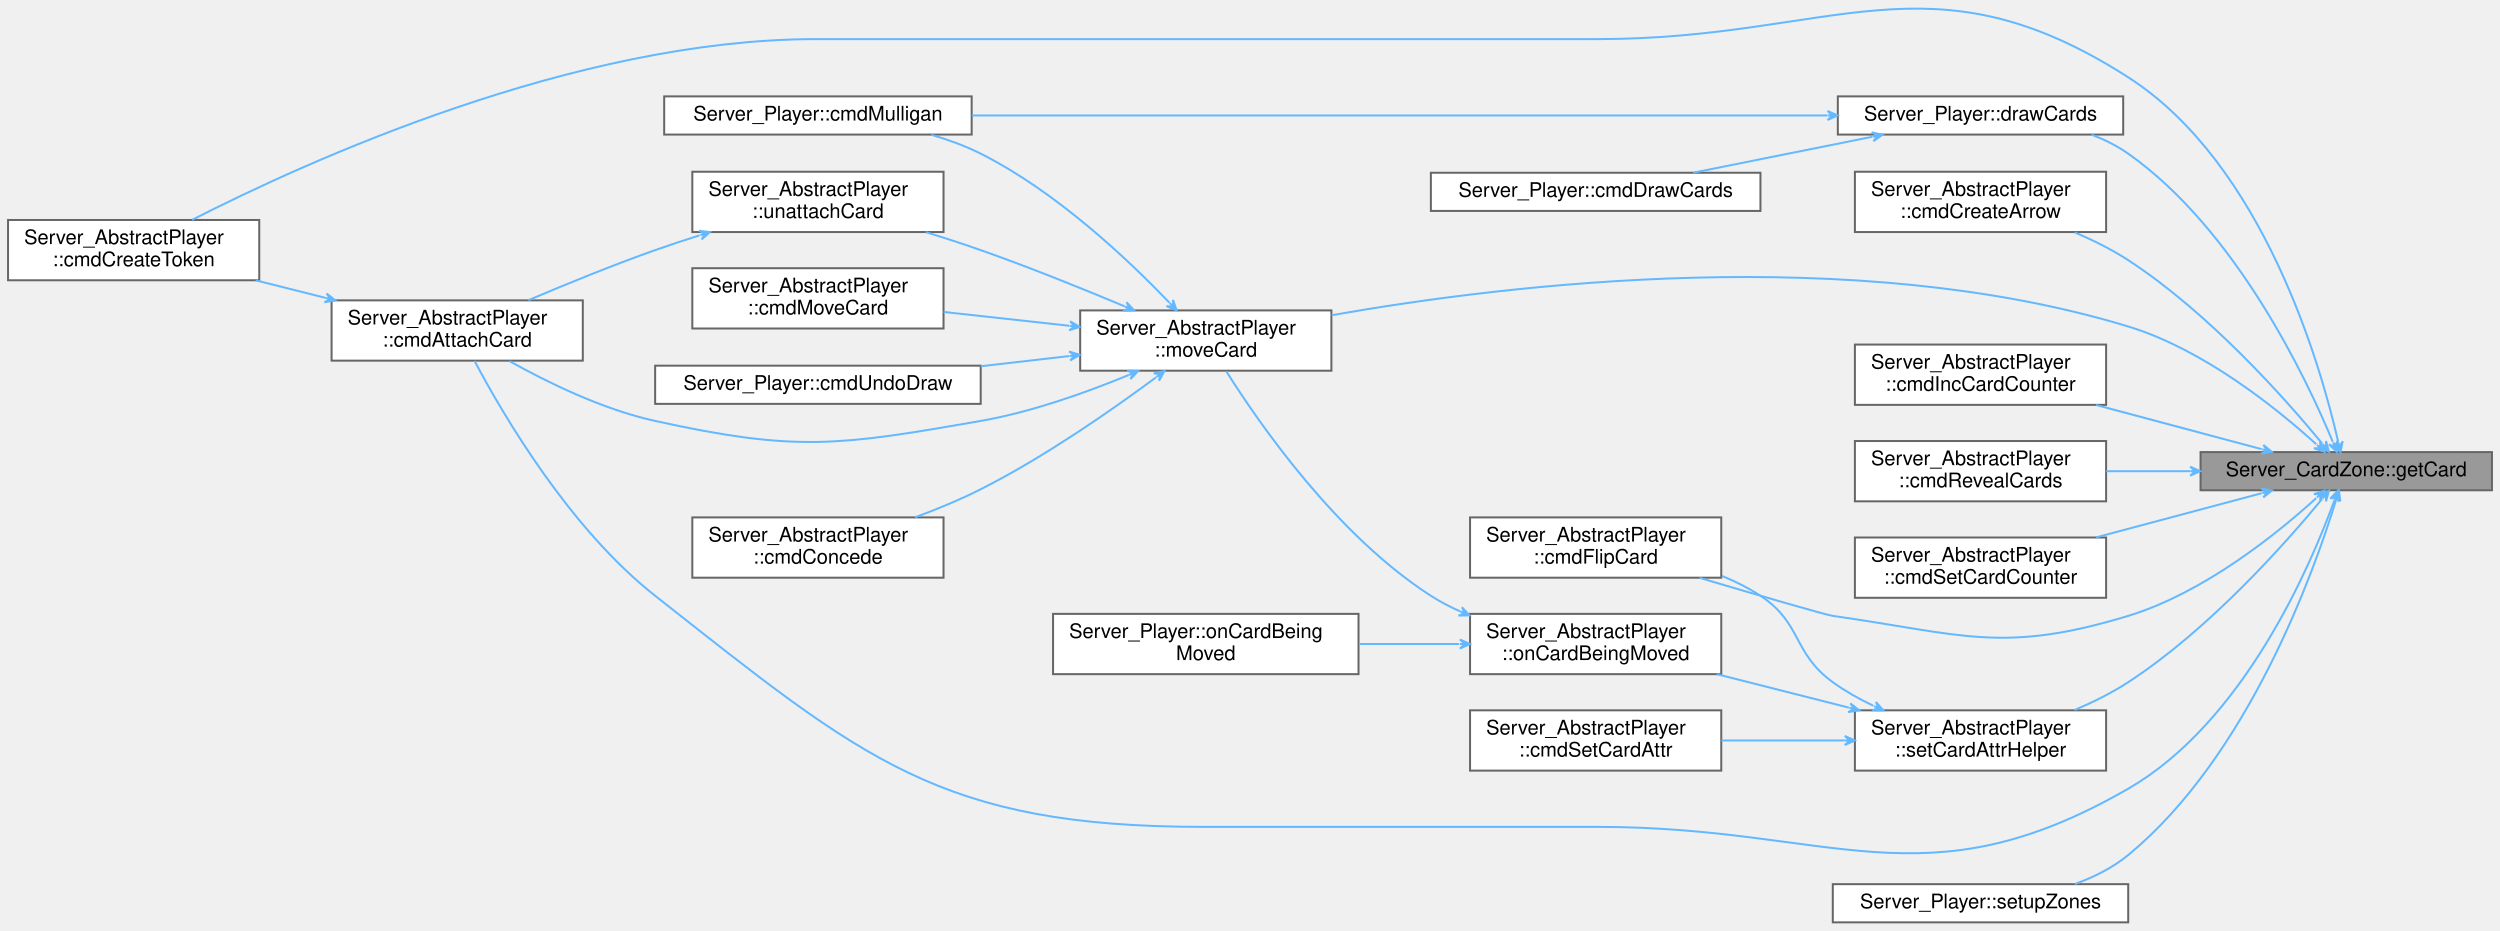
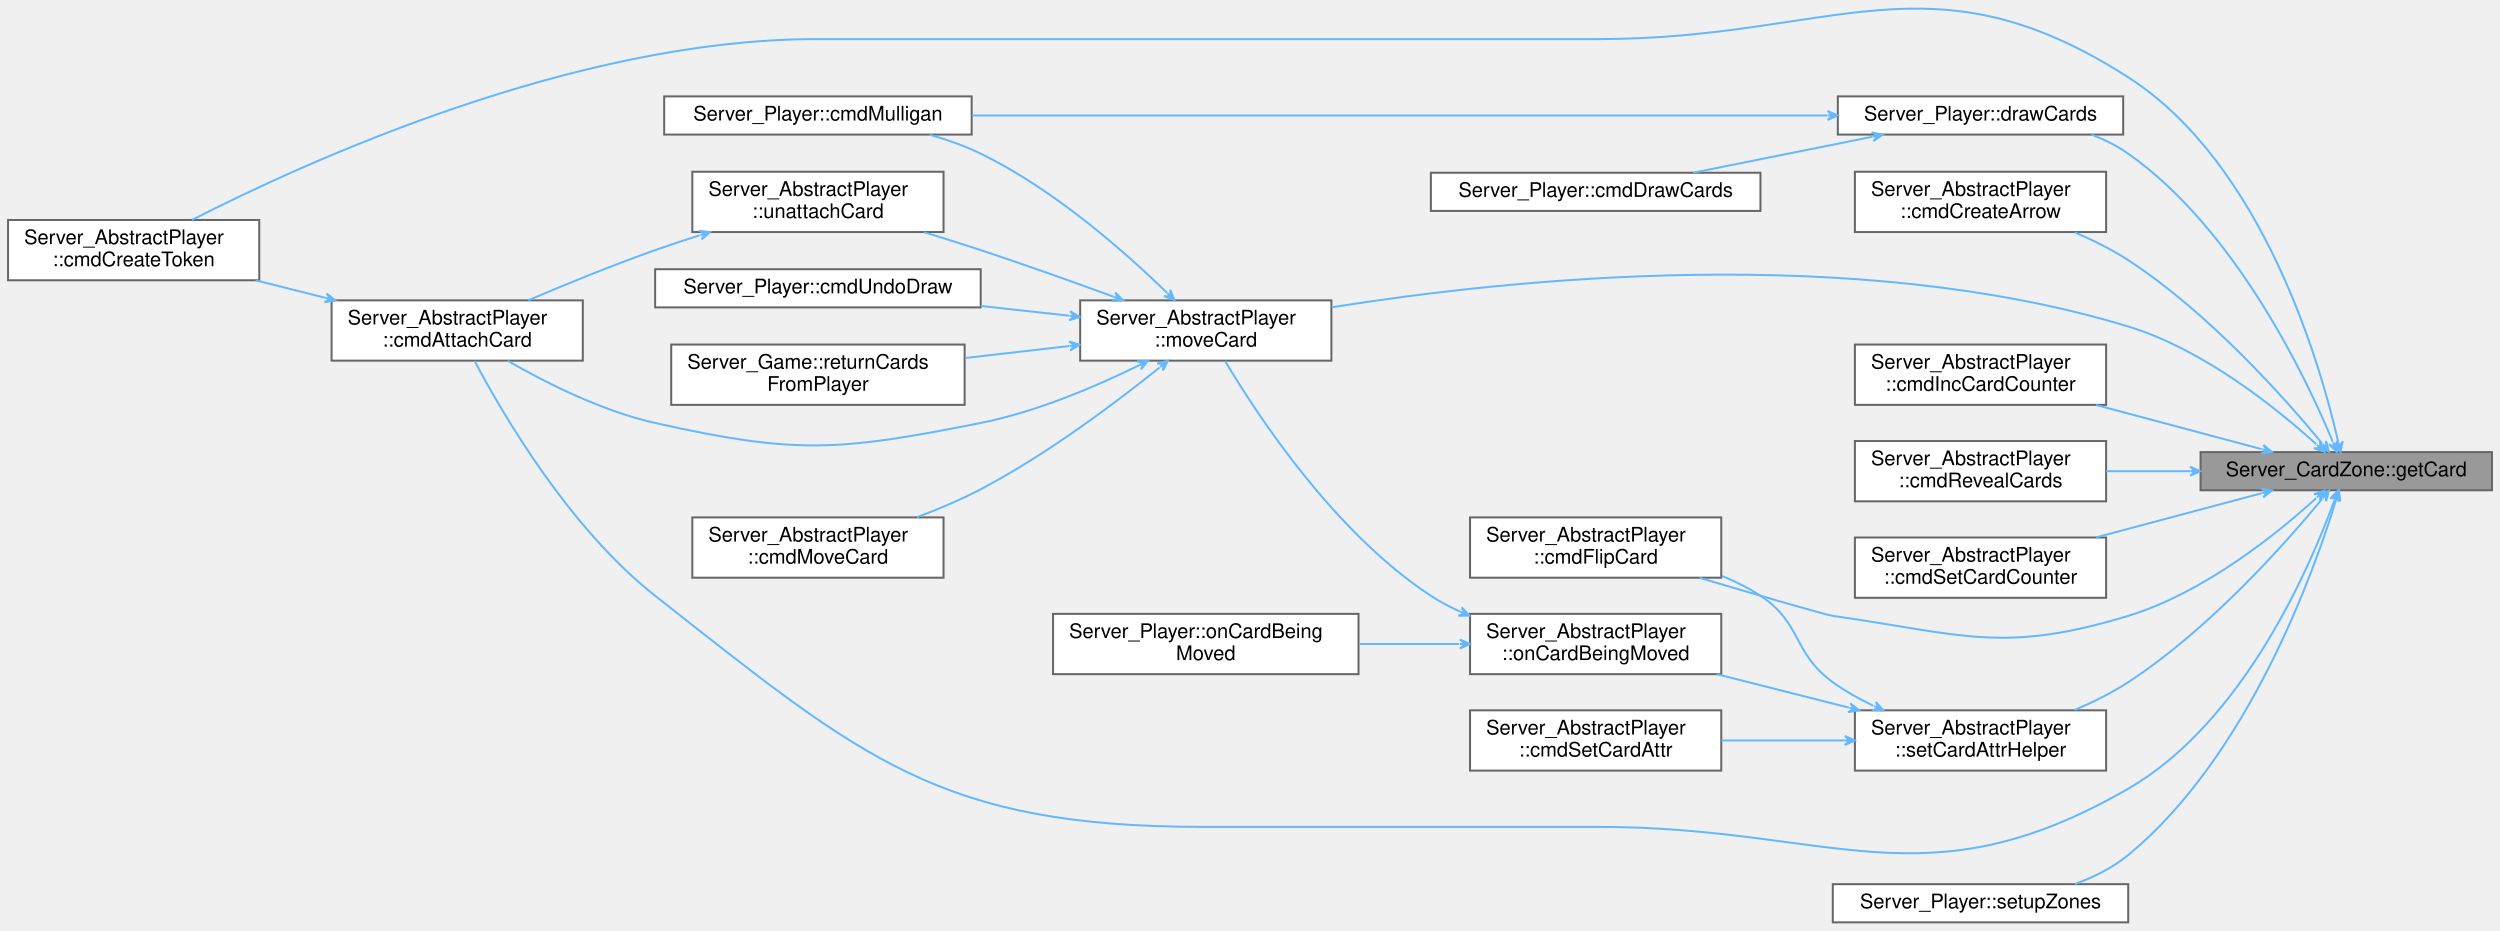
<svg xmlns="http://www.w3.org/2000/svg" xmlns:xlink="http://www.w3.org/1999/xlink" width="1244pt" height="463pt" viewBox="0.00 0.00 1244.00 462.92">
  <g id="graph0" class="graph" transform="scale(1 1) rotate(0) translate(4 458.92)">
    <g id="Node000001" class="node">
      <g id="a_Node000001">
        <a xlink:title=" ">
          <polygon fill="#999999" stroke="#666666" points="1236,-234 1091,-234 1091,-215 1236,-215 1236,-234" />
          <text text-anchor="middle" x="1163.5" y="-222" font-family="Helvetica,sans-Serif" font-size="10.00">Server_CardZone::getCard</text>
        </a>
      </g>
    </g>
    <g id="Node000002" class="node">
      <g id="a_Node000002">
        <a xlink:href="../../da/d99/classServer__AbstractPlayer.html#aec16950f506fd0e79497295e9e2a8a57" target="_top" xlink:title=" ">
          <polygon fill="white" stroke="#666666" points="286,-309.5 161,-309.5 161,-279.5 286,-279.5 286,-309.5" />
          <text text-anchor="start" x="169" y="-297.5" font-family="Helvetica,sans-Serif" font-size="10.00">Server_AbstractPlayer</text>
          <text text-anchor="middle" x="223.5" y="-286.5" font-family="Helvetica,sans-Serif" font-size="10.00">::cmdAttachCard</text>
        </a>
      </g>
    </g>
    <g id="edge1_Node000001_Node000002" class="edge">
      <g id="a_edge1_Node000001_Node000002">
        <a xlink:title=" ">
          <path fill="none" stroke="#63b8ff" d="M1157.62,-210.02C1145.86,-177.65 1112.58,-99.67 1055,-66.5 953.07,-7.78 908.64,-47.5 791,-47.5 791,-47.5 791,-47.5 595,-47.5 463.34,-47.5 425.47,-81.09 322,-162.5 279.46,-195.97 246.36,-252.47 232.12,-279.38" />
          <polygon fill="#63b8ff" stroke="#63b8ff" points="1159.33,-214.81 1155.53,-210.85 1158.49,-212.45 1157.65,-210.1 1157.65,-210.1 1157.65,-210.1 1158.49,-212.45 1159.77,-209.34 1159.33,-214.81 1159.33,-214.81" />
        </a>
      </g>
    </g>
    <g id="Node000003" class="node">
      <g id="a_Node000003">
        <a xlink:href="../../da/d99/classServer__AbstractPlayer.html#a7747ca8a54aa8e4de4791e166423d290" target="_top" xlink:title=" ">
          <polygon fill="white" stroke="#666666" points="125,-349.5 0,-349.5 0,-319.5 125,-319.5 125,-349.5" />
          <text text-anchor="start" x="8" y="-337.5" font-family="Helvetica,sans-Serif" font-size="10.00">Server_AbstractPlayer</text>
          <text text-anchor="middle" x="62.5" y="-326.5" font-family="Helvetica,sans-Serif" font-size="10.00">::cmdCreateToken</text>
        </a>
      </g>
    </g>
    <g id="edge4_Node000001_Node000003" class="edge">
      <g id="a_edge4_Node000001_Node000003">
        <a xlink:title=" ">
          <path fill="none" stroke="#63b8ff" d="M1159.48,-239.14C1150.86,-276.84 1122.25,-377.35 1055,-420.5 955.99,-484.03 908.64,-439.5 791,-439.5 791,-439.5 791,-439.5 402,-439.5 282.02,-439.5 148.42,-378.58 91.56,-349.54" />
          <polygon fill="#63b8ff" stroke="#63b8ff" points="1160.61,-234.04 1161.73,-239.41 1160.07,-236.48 1159.53,-238.93 1159.53,-238.93 1159.53,-238.93 1160.07,-236.48 1157.33,-238.44 1160.61,-234.04 1160.61,-234.04" />
        </a>
      </g>
    </g>
    <g id="Node000004" class="node">
      <g id="a_Node000004">
        <a xlink:href="../../da/d99/classServer__AbstractPlayer.html#a66b58488521f1d01dd1e3809b844dc18" target="_top" xlink:title=" ">
          <polygon fill="white" stroke="#666666" points="1044,-373.5 919,-373.5 919,-343.5 1044,-343.5 1044,-373.5" />
          <text text-anchor="start" x="927" y="-361.5" font-family="Helvetica,sans-Serif" font-size="10.00">Server_AbstractPlayer</text>
          <text text-anchor="middle" x="981.5" y="-350.5" font-family="Helvetica,sans-Serif" font-size="10.00">::cmdCreateArrow</text>
        </a>
      </g>
    </g>
    <g id="edge3_Node000001_Node000004" class="edge">
      <g id="a_edge3_Node000001_Node000004">
        <a xlink:title=" ">
          <path fill="none" stroke="#63b8ff" d="M1151.52,-238.28C1133.45,-260.21 1095.38,-303.21 1055,-329.5 1046.82,-334.83 1037.51,-339.45 1028.34,-343.34" />
          <polygon fill="#63b8ff" stroke="#63b8ff" points="1154.87,-234.19 1153.44,-239.49 1153.28,-236.13 1151.7,-238.06 1151.7,-238.06 1151.7,-238.06 1153.28,-236.13 1149.96,-236.64 1154.87,-234.19 1154.87,-234.19" />
        </a>
      </g>
    </g>
    <g id="Node000005" class="node">
      <g id="a_Node000005">
        <a xlink:href="../../da/d99/classServer__AbstractPlayer.html#ae6733b8bba6aa38762a26a54ae9aa538" target="_top" xlink:title=" ">
          <polygon fill="white" stroke="#666666" points="852.5,-201.5 727.5,-201.5 727.5,-171.5 852.5,-171.5 852.5,-201.5" />
          <text text-anchor="start" x="735.5" y="-189.5" font-family="Helvetica,sans-Serif" font-size="10.00">Server_AbstractPlayer</text>
          <text text-anchor="middle" x="790" y="-178.5" font-family="Helvetica,sans-Serif" font-size="10.00">::cmdFlipCard</text>
        </a>
      </g>
    </g>
    <g id="edge5_Node000001_Node000005" class="edge">
      <g id="a_edge5_Node000001_Node000005">
        <a xlink:title=" ">
          <path fill="none" stroke="#63b8ff" d="M1148.55,-211.08C1129.33,-193.62 1092.76,-163.98 1055,-152.5 992.49,-133.5 972.68,-143.29 908,-152.5 904.44,-153.01 871.64,-162.57 841.68,-171.43" />
          <polygon fill="#63b8ff" stroke="#63b8ff" points="1152.61,-214.82 1147.41,-213.09 1150.77,-213.13 1148.93,-211.43 1148.93,-211.43 1148.93,-211.43 1150.77,-213.13 1150.46,-209.78 1152.61,-214.82 1152.61,-214.82" />
        </a>
      </g>
    </g>
    <g id="Node000006" class="node">
      <g id="a_Node000006">
        <a xlink:href="../../da/d99/classServer__AbstractPlayer.html#a1f4ed633786afd37b5a51ce52a977f5d" target="_top" xlink:title=" ">
          <polygon fill="white" stroke="#666666" points="1044,-287.5 919,-287.5 919,-257.5 1044,-257.5 1044,-287.5" />
          <text text-anchor="start" x="927" y="-275.5" font-family="Helvetica,sans-Serif" font-size="10.00">Server_AbstractPlayer</text>
          <text text-anchor="middle" x="981.5" y="-264.5" font-family="Helvetica,sans-Serif" font-size="10.00">::cmdIncCardCounter</text>
        </a>
      </g>
    </g>
    <g id="edge6_Node000001_Node000006" class="edge">
      <g id="a_edge6_Node000001_Node000006">
        <a xlink:title=" ">
          <path fill="none" stroke="#63b8ff" d="M1121.41,-235.46C1097,-241.97 1065.69,-250.31 1038.99,-257.44" />
          <polygon fill="#63b8ff" stroke="#63b8ff" points="1126.51,-234.1 1122.26,-237.56 1124.09,-234.74 1121.68,-235.39 1121.68,-235.39 1121.68,-235.39 1124.09,-234.74 1121.1,-233.21 1126.51,-234.1 1126.51,-234.1" />
        </a>
      </g>
    </g>
    <g id="Node000007" class="node">
      <g id="a_Node000007">
        <a xlink:href="../../da/d99/classServer__AbstractPlayer.html#a33de413937d09783edc3e413827a0a47" target="_top" xlink:title=" ">
          <polygon fill="white" stroke="#666666" points="1044,-239.5 919,-239.5 919,-209.5 1044,-209.5 1044,-239.5" />
          <text text-anchor="start" x="927" y="-227.5" font-family="Helvetica,sans-Serif" font-size="10.00">Server_AbstractPlayer</text>
          <text text-anchor="middle" x="981.5" y="-216.5" font-family="Helvetica,sans-Serif" font-size="10.00">::cmdRevealCards</text>
        </a>
      </g>
    </g>
    <g id="edge7_Node000001_Node000007" class="edge">
      <g id="a_edge7_Node000001_Node000007">
        <a xlink:title=" ">
          <path fill="none" stroke="#63b8ff" d="M1085.73,-224.5C1071.81,-224.5 1057.46,-224.5 1044.04,-224.5" />
          <polygon fill="#63b8ff" stroke="#63b8ff" points="1090.84,-224.5 1085.84,-226.75 1088.34,-224.5 1085.84,-224.5 1085.84,-224.5 1085.84,-224.5 1088.34,-224.5 1085.84,-222.25 1090.84,-224.5 1090.84,-224.5" />
        </a>
      </g>
    </g>
    <g id="Node000008" class="node">
      <g id="a_Node000008">
        <a xlink:href="../../da/d99/classServer__AbstractPlayer.html#a14764ada4e8873434b3a6c9aa2f58caa" target="_top" xlink:title=" ">
          <polygon fill="white" stroke="#666666" points="1044,-191.5 919,-191.5 919,-161.5 1044,-161.5 1044,-191.5" />
          <text text-anchor="start" x="927" y="-179.5" font-family="Helvetica,sans-Serif" font-size="10.00">Server_AbstractPlayer</text>
          <text text-anchor="middle" x="981.5" y="-168.5" font-family="Helvetica,sans-Serif" font-size="10.00">::cmdSetCardCounter</text>
        </a>
      </g>
    </g>
    <g id="edge8_Node000001_Node000008" class="edge">
      <g id="a_edge8_Node000001_Node000008">
        <a xlink:title=" ">
          <path fill="none" stroke="#63b8ff" d="M1121.41,-213.54C1097,-207.03 1065.69,-198.69 1038.99,-191.56" />
          <polygon fill="#63b8ff" stroke="#63b8ff" points="1126.51,-214.9 1121.1,-215.79 1124.09,-214.26 1121.68,-213.61 1121.68,-213.61 1121.68,-213.61 1124.09,-214.26 1122.26,-211.44 1126.51,-214.9 1126.51,-214.9" />
        </a>
      </g>
    </g>
    <g id="Node000009" class="node">
      <g id="a_Node000009">
        <a xlink:href="../../d8/d21/classServer__Player.html#af4f29c0855ce09de6cb16673b6ffc798" target="_top" xlink:title=" ">
          <polygon fill="white" stroke="#666666" points="1052.5,-411 910.5,-411 910.5,-392 1052.5,-392 1052.5,-411" />
          <text text-anchor="middle" x="981.5" y="-399" font-family="Helvetica,sans-Serif" font-size="10.00">Server_Player::drawCards</text>
        </a>
      </g>
    </g>
    <g id="edge9_Node000001_Node000009" class="edge">
      <g id="a_edge9_Node000001_Node000009">
        <a xlink:title=" ">
          <path fill="none" stroke="#63b8ff" d="M1156.81,-239.08C1143.8,-270.43 1108.8,-344.51 1055,-382.5 1049.47,-386.4 1043.2,-389.5 1036.71,-391.97" />
          <polygon fill="#63b8ff" stroke="#63b8ff" points="1158.85,-234.08 1159.04,-239.56 1157.9,-236.39 1156.96,-238.71 1156.96,-238.71 1156.96,-238.71 1157.9,-236.39 1154.88,-237.86 1158.85,-234.08 1158.85,-234.08" />
        </a>
      </g>
    </g>
    <g id="Node000012" class="node">
      <g id="a_Node000012">
        <a xlink:href="../../da/d99/classServer__AbstractPlayer.html#aae9b5d4a87368a98428c9b1c8f50d180" target="_top" xlink:title=" ">
-           <polygon fill="white" stroke="#666666" points="658.5,-304.5 533.5,-304.5 533.5,-274.5 658.5,-274.5 658.5,-304.5" />
-           <text text-anchor="start" x="541.5" y="-292.5" font-family="Helvetica,sans-Serif" font-size="10.00">Server_AbstractPlayer</text>
-           <text text-anchor="middle" x="596" y="-281.5" font-family="Helvetica,sans-Serif" font-size="10.00">::moveCard</text>
+           <polygon fill="white" stroke="#666666" points="658.5,-309.5 533.5,-309.5 533.5,-279.5 658.5,-279.5 658.5,-309.5" />
+           <text text-anchor="start" x="541.5" y="-297.5" font-family="Helvetica,sans-Serif" font-size="10.00">Server_AbstractPlayer</text>
+           <text text-anchor="middle" x="596" y="-286.5" font-family="Helvetica,sans-Serif" font-size="10.00">::moveCard</text>
        </a>
      </g>
    </g>
    <g id="edge12_Node000001_Node000012" class="edge">
      <g id="a_edge12_Node000001_Node000012">
        <a xlink:title=" ">
-           <path fill="none" stroke="#63b8ff" d="M1148.55,-237.92C1129.33,-255.38 1092.76,-285.02 1055,-296.5 918.43,-338.01 748.2,-317.87 658.66,-302.12" />
+           <path fill="none" stroke="#63b8ff" d="M1148.55,-237.92C1129.33,-255.38 1092.76,-285.02 1055,-296.5 918.44,-338.01 748.21,-320.32 658.67,-306.05" />
          <polygon fill="#63b8ff" stroke="#63b8ff" points="1152.61,-234.18 1150.46,-239.22 1150.77,-235.87 1148.93,-237.57 1148.93,-237.57 1148.93,-237.57 1150.77,-235.87 1147.41,-235.91 1152.61,-234.18 1152.61,-234.18" />
        </a>
      </g>
    </g>
    <g id="Node000017" class="node">
      <g id="a_Node000017">
        <a xlink:href="../../da/d99/classServer__AbstractPlayer.html#a8d51eb4a425121c34e02360fa44c6b4a" target="_top" xlink:title=" ">
          <polygon fill="white" stroke="#666666" points="1044,-105.5 919,-105.5 919,-75.5 1044,-75.5 1044,-105.5" />
          <text text-anchor="start" x="927" y="-93.5" font-family="Helvetica,sans-Serif" font-size="10.00">Server_AbstractPlayer</text>
          <text text-anchor="middle" x="981.5" y="-82.5" font-family="Helvetica,sans-Serif" font-size="10.00">::setCardAttrHelper</text>
        </a>
      </g>
    </g>
    <g id="edge20_Node000001_Node000017" class="edge">
      <g id="a_edge20_Node000001_Node000017">
        <a xlink:title=" ">
          <path fill="none" stroke="#63b8ff" d="M1151.52,-210.72C1133.45,-188.79 1095.38,-145.79 1055,-119.5 1046.82,-114.17 1037.51,-109.55 1028.34,-105.66" />
          <polygon fill="#63b8ff" stroke="#63b8ff" points="1154.87,-214.81 1149.96,-212.36 1153.28,-212.87 1151.7,-210.94 1151.7,-210.94 1151.7,-210.94 1153.28,-212.87 1153.44,-209.51 1154.87,-214.81 1154.87,-214.81" />
        </a>
      </g>
    </g>
    <g id="Node000021" class="node">
      <g id="a_Node000021">
        <a xlink:href="../../d8/d21/classServer__Player.html#a92d72a36dfefc8c070d49d57b248c8e6" target="_top" xlink:title=" ">
          <polygon fill="white" stroke="#666666" points="1055,-19 908,-19 908,0 1055,0 1055,-19" />
          <text text-anchor="middle" x="981.5" y="-7" font-family="Helvetica,sans-Serif" font-size="10.00">Server_Player::setupZones</text>
        </a>
      </g>
    </g>
    <g id="edge26_Node000001_Node000021" class="edge">
      <g id="a_edge26_Node000001_Node000021">
        <a xlink:title=" ">
          <path fill="none" stroke="#63b8ff" d="M1158.41,-210.15C1147.6,-174.81 1114.91,-82.84 1055,-33.5 1047.32,-27.18 1037.92,-22.5 1028.47,-19.05" />
          <polygon fill="#63b8ff" stroke="#63b8ff" points="1159.84,-214.94 1156.25,-210.8 1159.13,-212.55 1158.41,-210.15 1158.41,-210.15 1158.41,-210.15 1159.13,-212.55 1160.56,-209.51 1159.84,-214.94 1159.84,-214.94" />
        </a>
      </g>
    </g>
    <g id="edge2_Node000002_Node000003" class="edge">
      <g id="a_edge2_Node000002_Node000003">
        <a xlink:title=" ">
          <path fill="none" stroke="#63b8ff" d="M157.95,-310.74C146.47,-313.63 134.56,-316.62 123.23,-319.47" />
          <polygon fill="#63b8ff" stroke="#63b8ff" points="162.84,-309.51 158.54,-312.91 160.42,-310.12 157.99,-310.73 157.99,-310.73 157.99,-310.73 160.42,-310.12 157.44,-308.55 162.84,-309.51 162.84,-309.51" />
        </a>
      </g>
    </g>
    <g id="Node000010" class="node">
      <g id="a_Node000010">
        <a xlink:href="../../d8/d21/classServer__Player.html#ad2f4951b344ea40b65995200b38d1564" target="_top" xlink:title=" ">
          <polygon fill="white" stroke="#666666" points="872,-373 708,-373 708,-354 872,-354 872,-373" />
          <text text-anchor="middle" x="790" y="-361" font-family="Helvetica,sans-Serif" font-size="10.00">Server_Player::cmdDrawCards</text>
        </a>
      </g>
    </g>
    <g id="edge10_Node000009_Node000010" class="edge">
      <g id="a_edge10_Node000009_Node000010">
        <a xlink:title=" ">
          <path fill="none" stroke="#63b8ff" d="M927.54,-390.88C899.58,-385.27 865.56,-378.45 838.47,-373.02" />
          <polygon fill="#63b8ff" stroke="#63b8ff" points="932.68,-391.91 927.34,-393.13 930.23,-391.42 927.78,-390.93 927.78,-390.93 927.78,-390.93 930.23,-391.42 928.22,-388.72 932.68,-391.91 932.68,-391.91" />
        </a>
      </g>
    </g>
    <g id="Node000011" class="node">
      <g id="a_Node000011">
        <a xlink:href="../../d8/d21/classServer__Player.html#ad507b89d67a2f11f159bda36966b644e" target="_top" xlink:title=" ">
          <polygon fill="white" stroke="#666666" points="479.5,-411 326.5,-411 326.5,-392 479.5,-392 479.5,-411" />
          <text text-anchor="middle" x="403" y="-399" font-family="Helvetica,sans-Serif" font-size="10.00">Server_Player::cmdMulligan</text>
        </a>
      </g>
    </g>
    <g id="edge11_Node000009_Node000011" class="edge">
      <g id="a_edge11_Node000009_Node000011">
        <a xlink:title=" ">
          <path fill="none" stroke="#63b8ff" d="M905.2,-401.5C794.79,-401.5 590.12,-401.5 479.56,-401.5" />
          <polygon fill="#63b8ff" stroke="#63b8ff" points="910.39,-401.5 905.39,-403.75 907.89,-401.5 905.39,-401.5 905.39,-401.5 905.39,-401.5 907.89,-401.5 905.39,-399.25 910.39,-401.5 910.39,-401.5" />
        </a>
      </g>
    </g>
    <g id="edge13_Node000012_Node000002" class="edge">
      <g id="a_edge13_Node000012_Node000002">
        <a xlink:title=" ">
-           <path fill="none" stroke="#63b8ff" d="M557.62,-272.36C536.5,-263.62 509.33,-253.92 484,-249.5 413.07,-237.11 392.32,-234.05 322,-249.5 295.96,-255.22 268.59,-268.59 249.5,-279.28" />
-           <polygon fill="#63b8ff" stroke="#63b8ff" points="562.31,-274.33 556.82,-274.47 560,-273.36 557.69,-272.4 557.69,-272.4 557.69,-272.4 560,-273.36 558.56,-270.32 562.31,-274.33 562.31,-274.33" />
-         </a>
-       </g>
-     </g>
-     <g id="edge16_Node000012_Node000011" class="edge">
-       <g id="a_edge16_Node000012_Node000011">
-         <a xlink:title=" ">
-           <path fill="none" stroke="#63b8ff" d="M577.89,-308.36C557.57,-329.59 521.65,-363.6 484,-382.5 476.35,-386.34 467.88,-389.43 459.42,-391.9" />
-           <polygon fill="#63b8ff" stroke="#63b8ff" points="581.5,-304.55 579.7,-309.72 579.78,-306.36 578.06,-308.18 578.06,-308.18 578.06,-308.18 579.78,-306.36 576.43,-306.63 581.5,-304.55 581.5,-304.55" />
+           <path fill="none" stroke="#63b8ff" d="M562.74,-277.16C541.14,-266.56 511.7,-254.01 484,-248.5 413.38,-234.45 392.26,-232.76 322,-248.5 295.52,-254.43 267.76,-268.4 248.66,-279.4" />
+           <polygon fill="#63b8ff" stroke="#63b8ff" points="567.22,-279.38 561.74,-279.17 564.98,-278.27 562.75,-277.16 562.75,-277.16 562.75,-277.16 564.98,-278.27 563.75,-275.14 567.22,-279.38 567.22,-279.38" />
+         </a>
+       </g>
+     </g>
+     <g id="edge15_Node000012_Node000011" class="edge">
+       <g id="a_edge15_Node000012_Node000011">
+         <a xlink:title=" ">
+           <path fill="none" stroke="#63b8ff" d="M576.64,-313.33C555.96,-333.45 520.45,-364.81 484,-382.5 476.04,-386.36 467.24,-389.47 458.48,-391.96" />
+           <polygon fill="#63b8ff" stroke="#63b8ff" points="580.32,-309.71 578.33,-314.82 578.54,-311.46 576.76,-313.22 576.76,-313.22 576.76,-313.22 578.54,-311.46 575.18,-311.61 580.32,-309.71 580.32,-309.71" />
        </a>
      </g>
    </g>
    <g id="Node000013" class="node">
      <g id="a_Node000013">
-         <a xlink:href="../../da/d99/classServer__AbstractPlayer.html#a9064bd54618f3ddaad2e60ff4f43125e" target="_top" xlink:title=" ">
+         <a xlink:href="../../da/d99/classServer__AbstractPlayer.html#a437acecfbf84b5dea39cbdffdacbaca2" target="_top" xlink:title=" ">
          <polygon fill="white" stroke="#666666" points="465.5,-201.5 340.5,-201.5 340.5,-171.5 465.5,-171.5 465.5,-201.5" />
          <text text-anchor="start" x="348.5" y="-189.5" font-family="Helvetica,sans-Serif" font-size="10.00">Server_AbstractPlayer</text>
-           <text text-anchor="middle" x="403" y="-178.5" font-family="Helvetica,sans-Serif" font-size="10.00">::cmdConcede</text>
+           <text text-anchor="middle" x="403" y="-178.5" font-family="Helvetica,sans-Serif" font-size="10.00">::cmdMoveCard</text>
        </a>
      </g>
    </g>
    <g id="edge14_Node000012_Node000013" class="edge">
      <g id="a_edge14_Node000012_Node000013">
        <a xlink:title=" ">
-           <path fill="none" stroke="#63b8ff" d="M571.23,-271.2C549.43,-255.02 515.78,-231.56 484,-215.5 473.72,-210.3 462.27,-205.58 451.33,-201.53" />
-           <polygon fill="#63b8ff" stroke="#63b8ff" points="575.43,-274.34 570.08,-273.15 573.43,-272.84 571.42,-271.34 571.42,-271.34 571.42,-271.34 573.43,-272.84 572.77,-269.54 575.43,-274.34 575.43,-274.34" />
+           <path fill="none" stroke="#63b8ff" d="M573,-276.1C551.4,-258.72 516.99,-232.81 484,-215.5 474.06,-210.28 462.97,-205.61 452.29,-201.61" />
+           <polygon fill="#63b8ff" stroke="#63b8ff" points="577.14,-279.46 571.84,-278.06 575.2,-277.88 573.26,-276.31 573.26,-276.31 573.26,-276.31 575.2,-277.88 574.67,-274.56 577.14,-279.46 577.14,-279.46" />
        </a>
      </g>
    </g>
    <g id="Node000014" class="node">
      <g id="a_Node000014">
-         <a xlink:href="../../da/d99/classServer__AbstractPlayer.html#a437acecfbf84b5dea39cbdffdacbaca2" target="_top" xlink:title=" ">
-           <polygon fill="white" stroke="#666666" points="465.5,-325.5 340.5,-325.5 340.5,-295.5 465.5,-295.5 465.5,-325.5" />
-           <text text-anchor="start" x="348.5" y="-313.5" font-family="Helvetica,sans-Serif" font-size="10.00">Server_AbstractPlayer</text>
-           <text text-anchor="middle" x="403" y="-302.5" font-family="Helvetica,sans-Serif" font-size="10.00">::cmdMoveCard</text>
-         </a>
-       </g>
-     </g>
-     <g id="edge15_Node000012_Node000014" class="edge">
-       <g id="a_edge15_Node000012_Node000014">
-         <a xlink:title=" ">
-           <path fill="none" stroke="#63b8ff" d="M528.12,-296.85C507.77,-299.09 485.51,-301.54 465.54,-303.73" />
-           <polygon fill="#63b8ff" stroke="#63b8ff" points="533.25,-296.29 528.53,-299.07 530.77,-296.56 528.28,-296.84 528.28,-296.84 528.28,-296.84 530.77,-296.56 528.04,-294.6 533.25,-296.29 533.25,-296.29" />
+         <a xlink:href="../../d8/d21/classServer__Player.html#a00158ff0f645f30323164035f7f422ea" target="_top" xlink:title=" ">
+           <polygon fill="white" stroke="#666666" points="484,-325 322,-325 322,-306 484,-306 484,-325" />
+           <text text-anchor="middle" x="403" y="-313" font-family="Helvetica,sans-Serif" font-size="10.00">Server_Player::cmdUndoDraw</text>
+         </a>
+       </g>
+     </g>
+     <g id="edge16_Node000012_Node000014" class="edge">
+       <g id="a_edge16_Node000012_Node000014">
+         <a xlink:title=" ">
+           <path fill="none" stroke="#63b8ff" d="M528.05,-301.86C513.83,-303.42 498.67,-305.09 484.01,-306.7" />
+           <polygon fill="#63b8ff" stroke="#63b8ff" points="533.25,-301.29 528.53,-304.07 530.77,-301.56 528.28,-301.84 528.28,-301.84 528.28,-301.84 530.77,-301.56 528.04,-299.6 533.25,-301.29 533.25,-301.29" />
        </a>
      </g>
    </g>
    <g id="Node000015" class="node">
      <g id="a_Node000015">
-         <a xlink:href="../../d8/d21/classServer__Player.html#a00158ff0f645f30323164035f7f422ea" target="_top" xlink:title=" ">
-           <polygon fill="white" stroke="#666666" points="484,-277 322,-277 322,-258 484,-258 484,-277" />
-           <text text-anchor="middle" x="403" y="-265" font-family="Helvetica,sans-Serif" font-size="10.00">Server_Player::cmdUndoDraw</text>
+         <a xlink:href="../../df/d89/classServer__Game.html#ac8ffeecd2100bcf1e3f464aade87fc7c" target="_top" xlink:title=" ">
+           <polygon fill="white" stroke="#666666" points="476,-287.5 330,-287.5 330,-257.5 476,-257.5 476,-287.5" />
+           <text text-anchor="start" x="338" y="-275.5" font-family="Helvetica,sans-Serif" font-size="10.00">Server_Game::returnCards</text>
+           <text text-anchor="middle" x="403" y="-264.5" font-family="Helvetica,sans-Serif" font-size="10.00">FromPlayer</text>
        </a>
      </g>
    </g>
    <g id="edge17_Node000012_Node000015" class="edge">
      <g id="a_edge17_Node000012_Node000015">
        <a xlink:title=" ">
-           <path fill="none" stroke="#63b8ff" d="M528.05,-281.79C513.83,-280.15 498.67,-278.4 484.01,-276.72" />
-           <polygon fill="#63b8ff" stroke="#63b8ff" points="533.25,-282.39 528.03,-284.05 530.77,-282.1 528.28,-281.82 528.28,-281.82 528.28,-281.82 530.77,-282.1 528.54,-279.58 533.25,-282.39 533.25,-282.39" />
+           <path fill="none" stroke="#63b8ff" d="M528.09,-286.79C511.3,-284.86 493.21,-282.78 476.18,-280.81" />
+           <polygon fill="#63b8ff" stroke="#63b8ff" points="533.25,-287.39 528.03,-289.05 530.77,-287.1 528.28,-286.82 528.28,-286.82 528.28,-286.82 530.77,-287.1 528.54,-284.58 533.25,-287.39 533.25,-287.39" />
        </a>
      </g>
    </g>
    <g id="Node000016" class="node">
      <g id="a_Node000016">
        <a xlink:href="../../da/d99/classServer__AbstractPlayer.html#a6491fc2b2bd57681dcda4d06295762fd" target="_top" xlink:title=" ">
          <polygon fill="white" stroke="#666666" points="465.5,-373.5 340.5,-373.5 340.5,-343.5 465.5,-343.5 465.5,-373.5" />
          <text text-anchor="start" x="348.5" y="-361.5" font-family="Helvetica,sans-Serif" font-size="10.00">Server_AbstractPlayer</text>
          <text text-anchor="middle" x="403" y="-350.5" font-family="Helvetica,sans-Serif" font-size="10.00">::unattachCard</text>
        </a>
      </g>
    </g>
    <g id="edge18_Node000012_Node000016" class="edge">
      <g id="a_edge18_Node000012_Node000016">
        <a xlink:title=" ">
-           <path fill="none" stroke="#63b8ff" d="M555.64,-306.5C534.57,-315.34 508.07,-326.03 484,-334.5 475.25,-337.58 465.87,-340.62 456.73,-343.45" />
-           <polygon fill="#63b8ff" stroke="#63b8ff" points="560.33,-304.53 556.59,-308.55 558.02,-305.5 555.72,-306.47 555.72,-306.47 555.72,-306.47 558.02,-305.5 554.84,-304.4 560.33,-304.53 560.33,-304.53" />
+           <path fill="none" stroke="#63b8ff" d="M550.09,-311.31C529.96,-318.68 505.88,-327.28 484,-334.5 474.91,-337.5 465.19,-340.55 455.77,-343.42" />
+           <polygon fill="#63b8ff" stroke="#63b8ff" points="554.85,-309.57 550.93,-313.4 552.5,-310.43 550.15,-311.29 550.15,-311.29 550.15,-311.29 552.5,-310.43 549.38,-309.18 554.85,-309.57 554.85,-309.57" />
        </a>
      </g>
    </g>
    <g id="edge19_Node000016_Node000002" class="edge">
      <g id="a_edge19_Node000016_Node000002">
        <a xlink:title=" ">
          <path fill="none" stroke="#63b8ff" d="M344.1,-341.86C336.63,-339.5 329.11,-337.02 322,-334.5 300.79,-326.99 277.45,-317.46 258.93,-309.59" />
          <polygon fill="#63b8ff" stroke="#63b8ff" points="349.26,-343.48 343.82,-344.13 346.88,-342.73 344.49,-341.99 344.49,-341.99 344.49,-341.99 346.88,-342.73 345.16,-339.84 349.26,-343.48 349.26,-343.48" />
        </a>
      </g>
    </g>
    <g id="edge21_Node000017_Node000005" class="edge">
      <g id="a_edge21_Node000017_Node000005">
        <a xlink:title=" ">
          <path fill="none" stroke="#63b8ff" d="M928.17,-107.78C921.09,-111.14 914.15,-115.04 908,-119.5 887.82,-134.13 892.84,-148.82 872,-162.5 866.11,-166.36 859.59,-169.62 852.87,-172.37" />
          <polygon fill="#63b8ff" stroke="#63b8ff" points="933.09,-105.53 929.47,-109.65 930.81,-106.57 928.54,-107.61 928.54,-107.61 928.54,-107.61 930.81,-106.57 927.6,-105.56 933.09,-105.53 933.09,-105.53" />
        </a>
      </g>
    </g>
    <g id="Node000018" class="node">
      <g id="a_Node000018">
        <a xlink:href="../../da/d99/classServer__AbstractPlayer.html#ab4cabe03a4535714b9c8605623bdc7d0" target="_top" xlink:title=" ">
          <polygon fill="white" stroke="#666666" points="852.5,-105.5 727.5,-105.5 727.5,-75.5 852.5,-75.5 852.5,-105.5" />
          <text text-anchor="start" x="735.5" y="-93.5" font-family="Helvetica,sans-Serif" font-size="10.00">Server_AbstractPlayer</text>
          <text text-anchor="middle" x="790" y="-82.5" font-family="Helvetica,sans-Serif" font-size="10.00">::cmdSetCardAttr</text>
        </a>
      </g>
    </g>
    <g id="edge22_Node000017_Node000018" class="edge">
      <g id="a_edge22_Node000017_Node000018">
        <a xlink:title=" ">
          <path fill="none" stroke="#63b8ff" d="M913.94,-90.5C893.97,-90.5 872.17,-90.5 852.54,-90.5" />
          <polygon fill="#63b8ff" stroke="#63b8ff" points="918.97,-90.5 913.97,-92.75 916.47,-90.5 913.97,-90.5 913.97,-90.5 913.97,-90.5 916.47,-90.5 913.97,-88.25 918.97,-90.5 918.97,-90.5" />
        </a>
      </g>
    </g>
    <g id="Node000019" class="node">
      <g id="a_Node000019">
        <a xlink:href="../../da/d99/classServer__AbstractPlayer.html#a9123f3b066d6661e4f5a923c32cebaf2" target="_top" xlink:title=" ">
          <polygon fill="white" stroke="#666666" points="852.5,-153.5 727.5,-153.5 727.5,-123.5 852.5,-123.5 852.5,-153.5" />
          <text text-anchor="start" x="735.5" y="-141.5" font-family="Helvetica,sans-Serif" font-size="10.00">Server_AbstractPlayer</text>
          <text text-anchor="middle" x="790" y="-130.5" font-family="Helvetica,sans-Serif" font-size="10.00">::onCardBeingMoved</text>
        </a>
      </g>
    </g>
    <g id="edge23_Node000017_Node000019" class="edge">
      <g id="a_edge23_Node000017_Node000019">
        <a xlink:title=" ">
          <path fill="none" stroke="#63b8ff" d="M915.99,-106.84C894.69,-112.24 871.11,-118.21 850.23,-123.5" />
          <polygon fill="#63b8ff" stroke="#63b8ff" points="921.06,-105.56 916.77,-108.96 918.64,-106.17 916.21,-106.78 916.21,-106.78 916.21,-106.78 918.64,-106.17 915.66,-104.6 921.06,-105.56 921.06,-105.56" />
        </a>
      </g>
    </g>
    <g id="edge24_Node000019_Node000012" class="edge">
      <g id="a_edge24_Node000019_Node000012">
        <a xlink:title=" ">
-           <path fill="none" stroke="#63b8ff" d="M722.51,-154.75C717.44,-157.02 712.54,-159.59 708,-162.5 661.41,-192.38 623.11,-247.36 606.26,-274.1" />
-           <polygon fill="#63b8ff" stroke="#63b8ff" points="727.21,-152.76 723.49,-156.78 724.91,-153.74 722.61,-154.71 722.61,-154.71 722.61,-154.71 724.91,-153.74 721.73,-152.64 727.21,-152.76 727.21,-152.76" />
+           <path fill="none" stroke="#63b8ff" d="M722.45,-154.66C717.39,-156.95 712.51,-159.55 708,-162.5 660.16,-193.83 621.92,-251.89 605.58,-279.35" />
+           <polygon fill="#63b8ff" stroke="#63b8ff" points="727.14,-152.65 723.43,-156.69 724.84,-153.63 722.54,-154.62 722.54,-154.62 722.54,-154.62 724.84,-153.63 721.66,-152.55 727.14,-152.65 727.14,-152.65" />
        </a>
      </g>
    </g>
    <g id="Node000020" class="node">
      <g id="a_Node000020">
        <a xlink:href="../../d8/d21/classServer__Player.html#a263a8e85a700728dc5c726131045ab67" target="_top" xlink:title=" ">
          <polygon fill="white" stroke="#666666" points="672,-153.5 520,-153.5 520,-123.5 672,-123.5 672,-153.5" />
          <text text-anchor="start" x="528" y="-141.5" font-family="Helvetica,sans-Serif" font-size="10.00">Server_Player::onCardBeing</text>
          <text text-anchor="middle" x="596" y="-130.5" font-family="Helvetica,sans-Serif" font-size="10.00">Moved</text>
        </a>
      </g>
    </g>
    <g id="edge25_Node000019_Node000020" class="edge">
      <g id="a_edge25_Node000019_Node000020">
        <a xlink:title=" ">
          <path fill="none" stroke="#63b8ff" d="M722.06,-138.5C705.99,-138.5 688.73,-138.5 672.32,-138.5" />
          <polygon fill="#63b8ff" stroke="#63b8ff" points="727.46,-138.5 722.46,-140.75 724.96,-138.5 722.46,-138.5 722.46,-138.5 722.46,-138.5 724.96,-138.5 722.46,-136.25 727.46,-138.5 727.46,-138.5" />
        </a>
      </g>
    </g>
  </g>
</svg>
